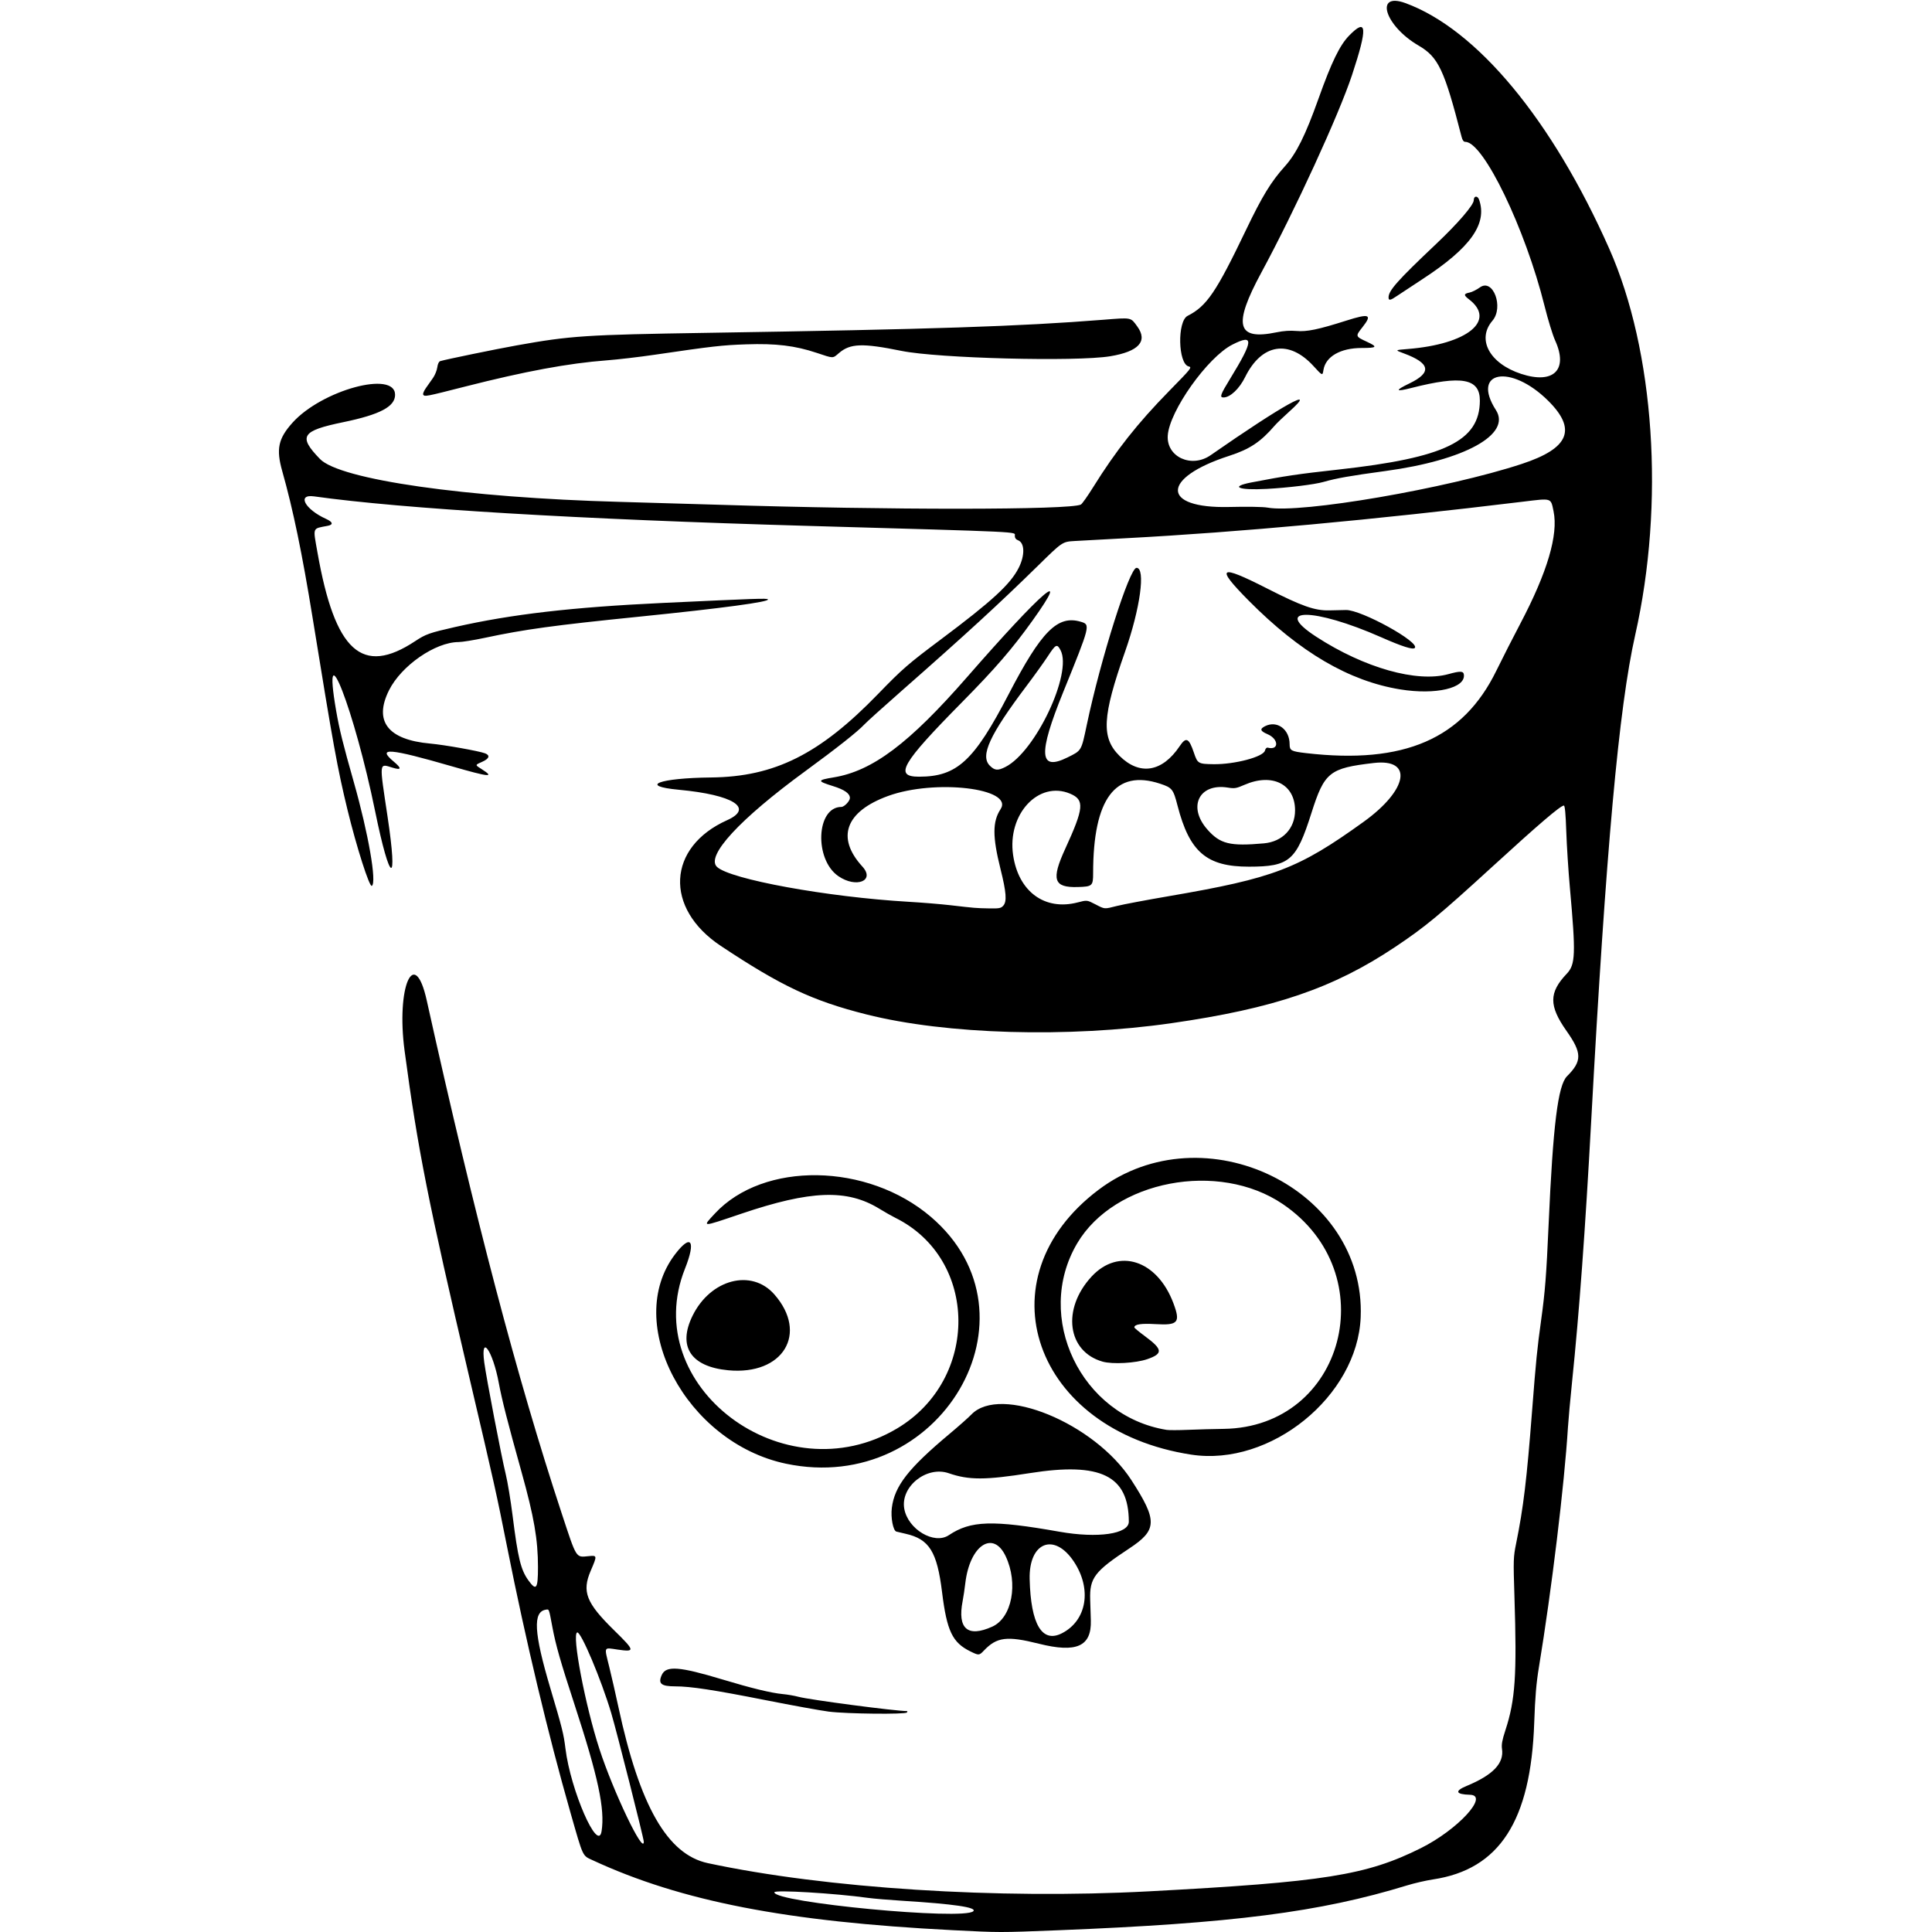
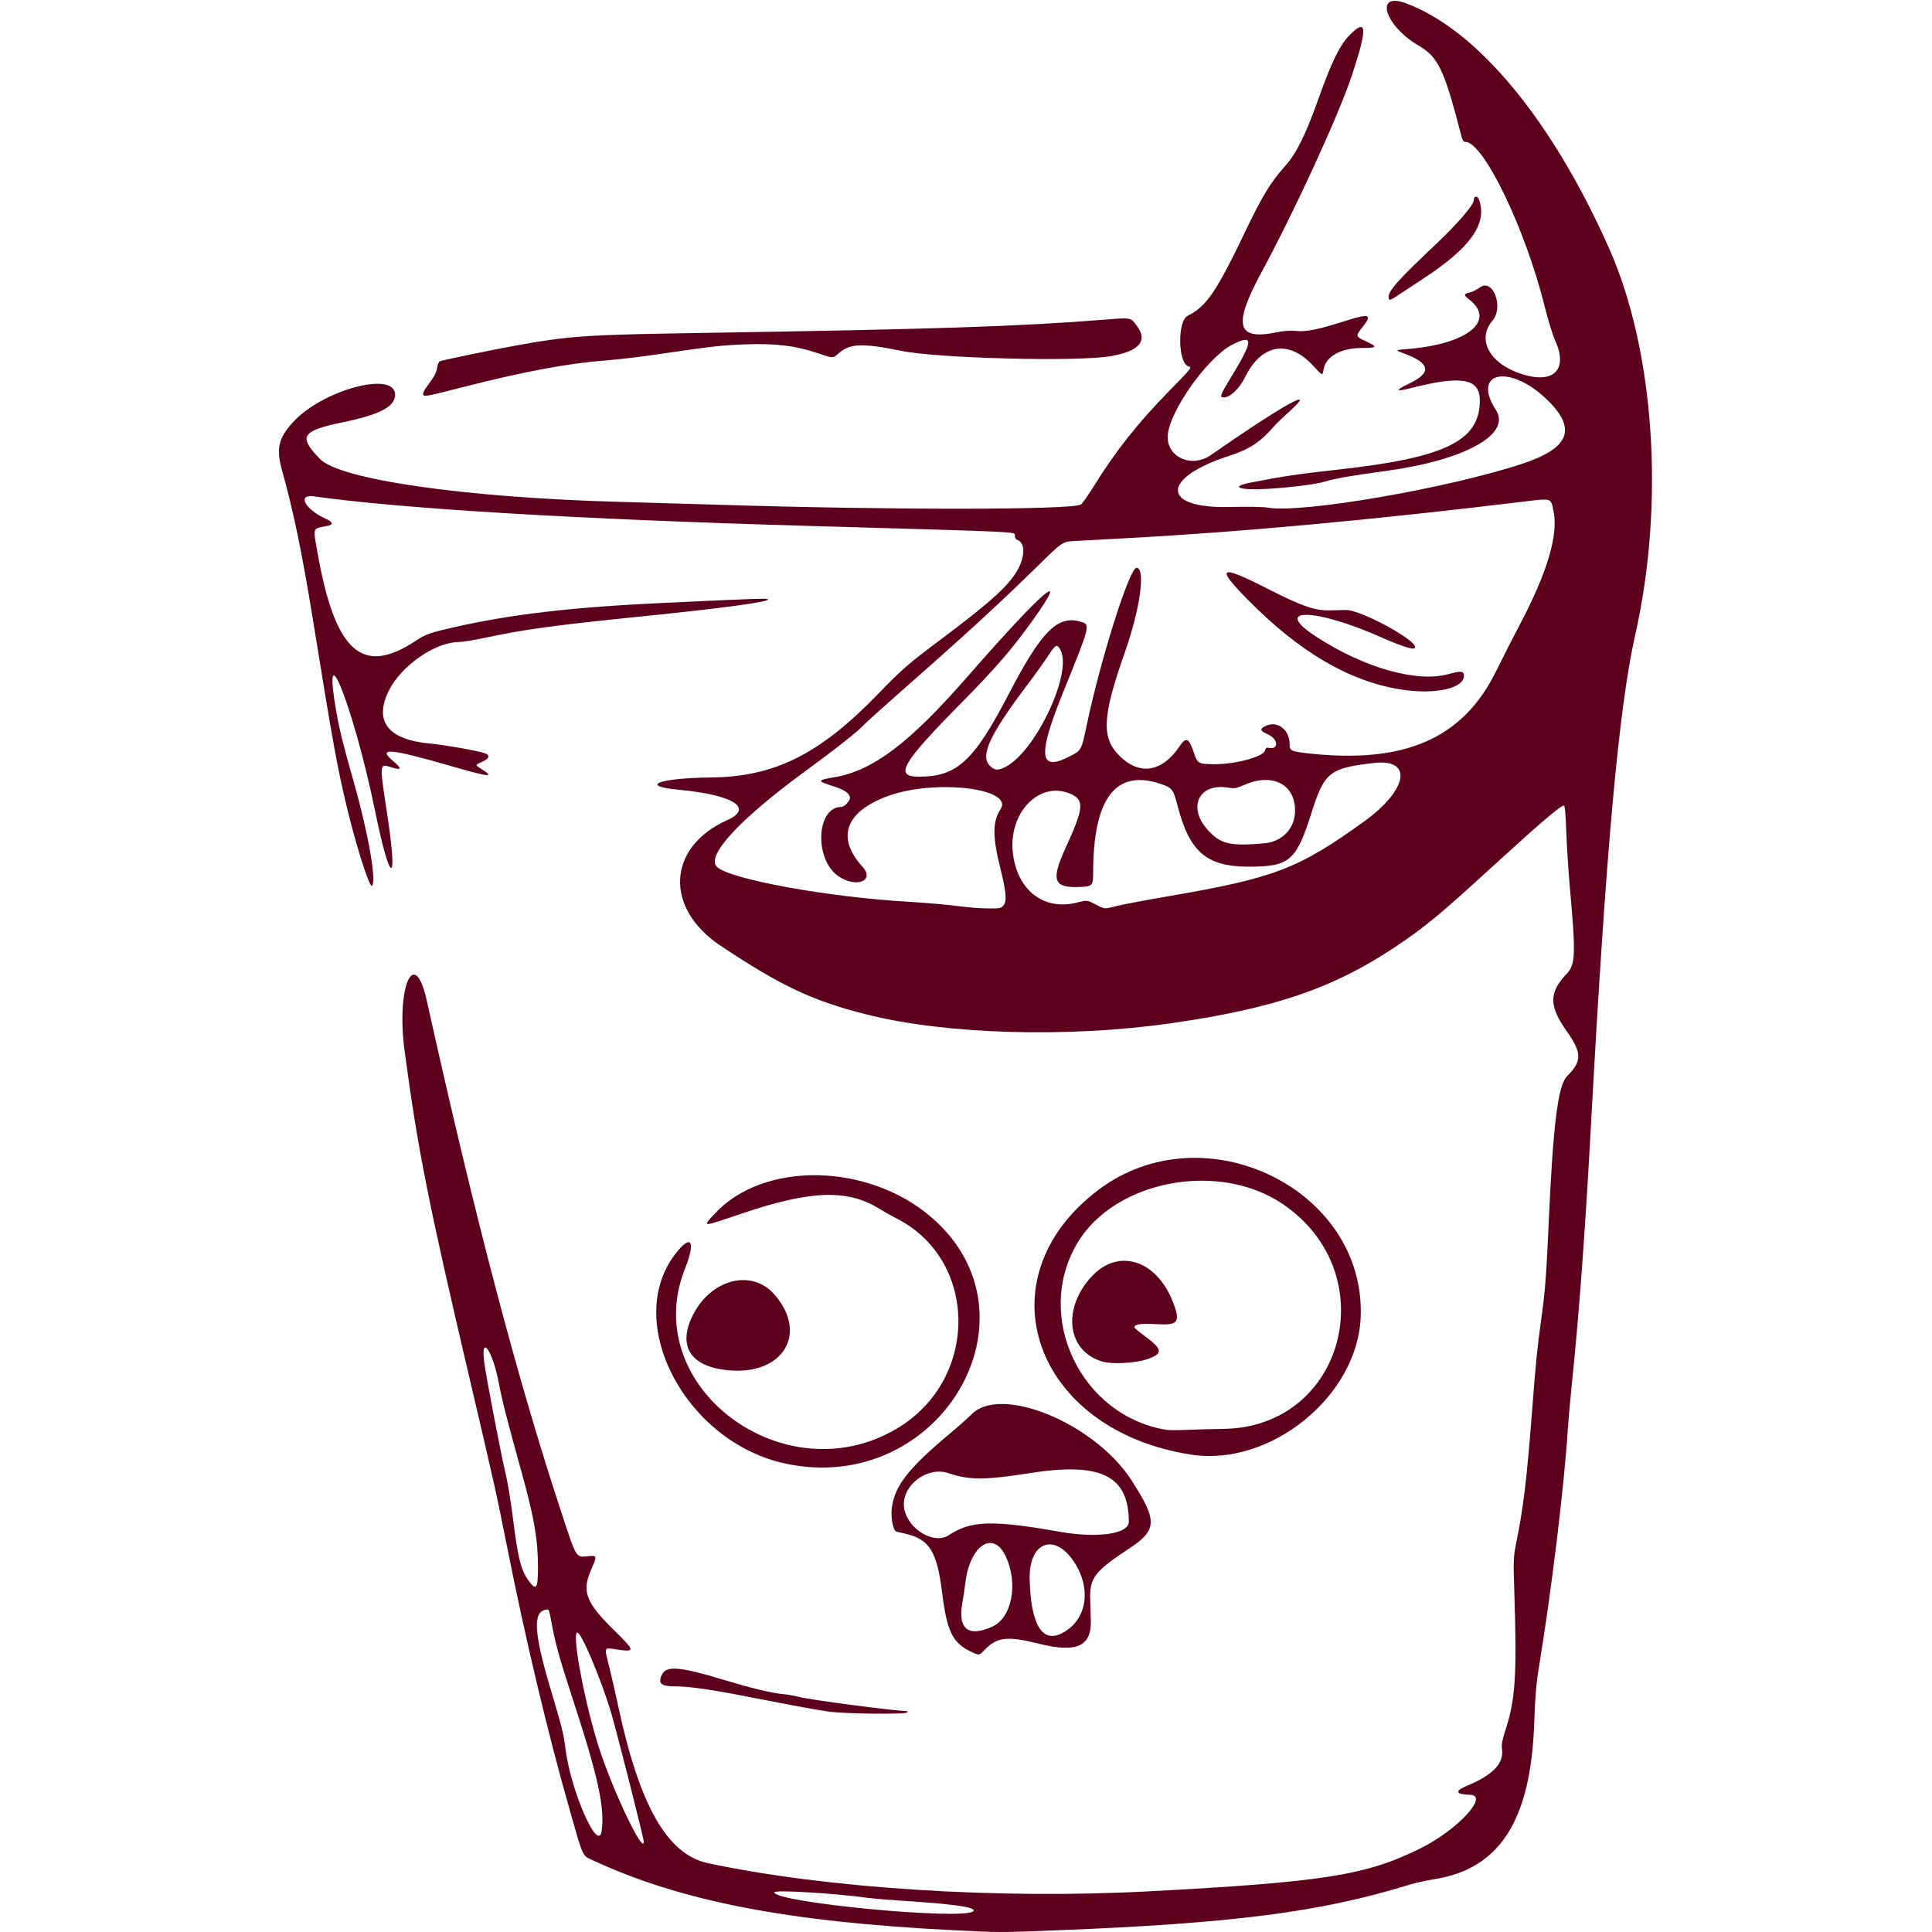
- <svg xmlns="http://www.w3.org/2000/svg" width="32px" height="32px" viewBox="0 0 226.872 318.982">
-   <path d="M111.172 318.677c-27.351-1.39-44.77-4.776-59.361-11.538-1.739-.806-1.532-.361-3.693-7.917-3.66-12.792-7.352-28.273-10.426-43.71-1.793-9.006-2.04-10.116-6.266-28.133-6.78-28.911-8.505-37.61-10.68-53.882-1.414-10.577 1.624-17.477 3.659-8.31 8.004 36.068 14.932 62.4 22.256 84.608 2.526 7.656 2.328 7.339 4.446 7.135 1.456-.14 1.458-.129.37 2.404-1.486 3.46-.761 5.303 3.87 9.843 3.47 3.402 3.504 3.603.54 3.172-2.312-.338-2.198-.577-1.358 2.84.392 1.593 1.074 4.58 1.516 6.64 3.512 16.359 8.096 24.36 14.774 25.786 19.508 4.17 47.843 5.98 72.795 4.654 28.985-1.542 35.92-2.643 44.921-7.132 6.088-3.037 11.33-8.727 8.118-8.811-2.367-.063-2.589-.617-.581-1.45 4.371-1.812 6.218-3.742 5.86-6.125-.106-.712.029-1.454.561-3.08 1.637-4.998 1.911-9.063 1.492-22.106-.194-6.037-.18-6.47.28-8.734 1.21-5.966 1.753-10.478 2.643-22.007.63-8.138.833-10.175 1.484-14.86.653-4.693.862-7.356 1.235-15.768.729-16.453 1.541-23.005 3.038-24.502 2.504-2.504 2.49-3.838-.08-7.483-2.929-4.157-2.92-6.331.04-9.446 1.442-1.518 1.504-3.214.52-14.152-.253-2.808-.524-7.019-.602-9.359-.097-2.884-.224-4.253-.395-4.253-.545 0-4.063 3.006-11.816 10.097-8.813 8.06-11.117 9.963-16.06 13.263-10.194 6.807-19.983 10.14-36.914 12.571-17.09 2.454-37.21 1.874-50.382-1.451-8.876-2.24-14.014-4.66-24.026-11.309-9.377-6.228-8.866-16.31 1.05-20.757 4.466-2.002 1.01-4.183-7.953-5.02-6.742-.629-3.315-1.94 5.309-2.031 10.478-.111 17.922-3.832 27.548-13.768 4.03-4.16 4.97-4.977 10.34-8.994 8.538-6.388 11.551-9.16 12.913-11.886 1.03-2.06.972-4.096-.126-4.513-.36-.137-.537-.385-.537-.753 0-.686 2.088-.587-34.03-1.621-38.105-1.091-66.951-2.814-81.672-4.876-2.876-.403-1.506 2.146 2.004 3.729 1.11.5 1.214.948.262 1.132-2.593.501-2.449.133-1.705 4.36 2.887 16.408 7.372 20.485 16.145 14.678 1.738-1.15 2.344-1.365 6.59-2.33 9.3-2.11 19.338-3.273 34.327-3.976 15.455-.724 17.128-.782 17.314-.595.405.404-7.438 1.463-21.17 2.856-14.215 1.443-18.982 2.096-25.588 3.505-1.783.38-3.723.692-4.31.694-3.848.01-9.453 3.894-11.485 7.955-2.56 5.116-.203 8.174 6.784 8.804 2.34.21 8.055 1.227 9.07 1.612.874.333.697.88-.448 1.387-1.238.548-1.236.516-.114 1.224 2.244 1.417 1.288 1.326-4.914-.466-10.344-2.99-12.447-3.16-9.605-.781 1.347 1.128 1.29 1.456-.176 1.01-2.276-.69-2.227-1.15-.846 8.04 1.77 11.768.412 11.185-2.053-.883-3.392-16.606-8.882-30.748-6.43-16.562.533 3.08 1.134 5.508 2.92 11.798 2.406 8.477 3.816 16.596 2.972 17.118-.395.244-2.53-6.436-4.023-12.58-1.647-6.78-2.348-10.636-5.75-31.65C3.838 91.378 2.341 84.147.54 77.769c-1.026-3.636-.66-5.355 1.702-7.982 4.84-5.384 16.933-8.673 16.933-4.605 0 1.953-2.483 3.265-8.55 4.52-6.914 1.429-7.482 2.326-3.85 6.081 3.304 3.414 24.102 6.388 49.494 7.078 4.866.132 12.115.344 16.108.47 28.349.895 58.29.88 60.028-.03.199-.104 1.111-1.394 2.028-2.866 3.754-6.032 7.334-10.562 12.548-15.882 3.696-3.77 3.806-3.908 3.212-4.057-1.754-.44-1.897-7.47-.17-8.347 3.166-1.608 4.706-3.876 9.676-14.249 2.631-5.49 4.11-7.911 6.346-10.395 1.936-2.15 3.413-5.115 5.594-11.229 2.144-6.01 3.506-8.814 5.047-10.393 2.964-3.036 3.087-1.368.482 6.513-2.152 6.511-9.447 22.4-14.97 32.606-4.715 8.714-4.079 11.228 2.5 9.867 1.172-.242 2.266-.318 3.27-.226 1.736.158 3.618-.231 8.254-1.706 3.843-1.222 4.337-1.021 2.67 1.086-1.184 1.499-1.178 1.518.705 2.39 1.866.864 1.728 1.04-.812 1.04-3.522 0-5.976 1.408-6.332 3.63-.157.984-.157.984-1.629-.629-4.062-4.45-8.572-3.73-11.306 1.808-.956 1.936-2.466 3.359-3.565 3.359-.682 0-.523-.45 1.089-3.082 3.893-6.356 3.966-7.464.372-5.64-4.091 2.076-10.41 10.975-10.668 15.022-.225 3.528 3.927 5.425 7.078 3.234 11.979-8.33 17.907-11.621 13.011-7.224-1.017.913-2.112 1.966-2.434 2.34-2.317 2.695-4.126 3.897-7.515 4.992-11.283 3.647-11.283 8.712 0 8.442 3.01-.072 5.613-.029 6.343.105 5.473 1.005 29.672-3.158 42.003-7.225 7.809-2.576 9.093-5.705 4.29-10.452-6.174-6.102-12.74-4.895-8.59 1.578 2.572 4.013-5.157 8.28-18.208 10.05-5.878.798-8.121 1.194-10.28 1.812-1.473.422-5.817.954-9.353 1.146-4.68.254-6.168-.364-2.558-1.062 5.524-1.068 7.735-1.396 14.326-2.123 17.674-1.951 23.372-4.714 23.418-11.357.026-3.689-2.958-4.25-11.3-2.123q-4.006 1.021-.33-.749c3.749-1.804 3.453-3.347-.953-4.97-1.47-.541-1.47-.541.686-.714 9.861-.79 14.678-4.711 10.088-8.212-.9-.686-.873-.911.132-1.112.386-.077 1.143-.458 1.683-.845 2.17-1.559 3.982 3.268 2.066 5.506-2.63 3.073-.476 7.058 4.743 8.77 5.355 1.759 7.822-.67 5.61-5.523-.398-.873-1.182-3.425-1.74-5.671-3.186-12.796-10.091-27.111-13.078-27.111-.286 0-.479-.26-.63-.851-2.852-11.084-3.824-13.143-7.106-15.056-5.573-3.248-7.32-8.885-2.173-7.008 11.789 4.298 24.21 19.255 33.645 40.513 7.512 16.926 9.209 42.089 4.303 63.822-2.697 11.949-4.823 35.414-7.257 80.112-.994 18.261-1.981 31.73-3.168 43.22-.296 2.87-.601 6.238-.678 7.486-.581 9.406-2.703 26.936-4.792 39.59-.437 2.651-.628 4.91-.776 9.187-.562 16.214-5.733 24.216-16.715 25.864-1.153.173-3.096.622-4.318.997-14.35 4.406-28.776 6.256-57.692 7.4-9.672.382-9.415.382-17.355-.021m3.473-3.131c.63-.63-3.204-1.191-11.754-1.723-2.184-.136-4.685-.346-5.558-.467-5.55-.77-15.541-1.368-15.541-.93 0 1.696 31.304 4.668 32.853 3.12m-54.406-11.47c0-.54-4.47-18.199-5.373-21.227-1.663-5.58-5.003-13.496-5.621-13.325-.926.255 1.312 12.014 3.659 19.224 2.316 7.119 7.335 17.606 7.335 15.327m-6.97-1.735c.575-3.647-.555-8.943-4.452-20.863-2.338-7.15-3.11-9.85-3.665-12.808-.588-3.13-.535-2.986-1.063-2.908-2.198.328-2.007 3.788.717 12.957 1.972 6.638 2.197 7.537 2.497 9.972.85 6.913 5.39 17.3 5.965 13.65m-10.5-43.597c-.002-4.564-.645-8.282-2.717-15.71-2.316-8.308-3.234-11.904-3.752-14.692-.99-5.336-3.046-8.251-2.401-3.406.344 2.589 2.856 15.666 3.541 18.438.309 1.247.82 4.34 1.139 6.874.88 7.016 1.351 8.945 2.617 10.692 1.297 1.79 1.574 1.403 1.573-2.196m76.819-109.206c.625-.693.51-2.204-.463-6.101-1.327-5.313-1.322-7.788.017-9.833 2.268-3.462-10.846-5.006-18.573-2.185-7.042 2.57-8.608 6.874-4.24 11.653 2.143 2.345-.993 3.613-3.95 1.597-4.04-2.756-3.674-11.442.483-11.442.48 0 1.408-.97 1.408-1.474 0-.746-.896-1.375-2.803-1.968-2.636-.819-2.623-.984.112-1.433 6.42-1.054 12.475-5.605 22.039-16.564 12.423-14.234 17.37-18.501 10.783-9.302-3.327 4.647-6.11 7.866-11.668 13.5-9.966 10.099-11.206 12.25-7.06 12.25 6.272 0 9.07-2.573 14.803-13.612 5.415-10.426 8.083-13.108 11.908-11.97 1.616.481 1.608.512-2.904 11.63-4.171 10.277-3.982 13.099.721 10.769 2.347-1.163 2.259-1.012 3.192-5.438 2.299-10.902 7.04-25.863 8.197-25.863 1.532 0 .615 6.714-1.891 13.839-3.776 10.736-3.959 14.196-.909 17.216 3.323 3.29 7.047 2.683 9.929-1.616 1.054-1.573 1.521-1.359 2.342 1.075.611 1.81.713 1.87 3.243 1.906 3.476.049 8.23-1.209 8.491-2.246.085-.337.274-.533.464-.484 1.872.49 1.845-1.415-.032-2.222-1.22-.525-1.326-.858-.424-1.318 1.99-1.015 4.066.506 4.066 2.98 0 1.042.247 1.175 2.722 1.462 16.176 1.876 25.903-2.338 31.408-13.606a360 360 0 0 1 3.971-7.798c4.45-8.459 6.28-14.647 5.476-18.517-.468-2.257-.225-2.18-5.038-1.595-24.687 2.998-46.887 5.042-65.537 6.032-3.556.189-7.377.397-8.49.463-2.024.119-2.024.119-6.012 4.032-6.438 6.317-12.013 11.434-22.592 20.734-2.994 2.633-5.75 5.118-6.125 5.523-1.067 1.154-4.572 3.925-9.756 7.714-10.827 7.914-16.449 14.006-14.578 15.797 2.143 2.051 18.215 4.983 31.594 5.763 2.246.131 5.36.386 6.92.567 4.115.477 4.237.487 6.373.527 1.722.032 2-.02 2.383-.442m65.544-35.715c-8.44-1.368-16.572-6.132-25.014-14.653-5.566-5.619-4.921-6.055 2.997-2.026 5.802 2.953 7.897 3.69 10.333 3.632.936-.022 2.16-.049 2.722-.06 2.528-.05 12.292 5.337 11.36 6.268-.318.32-2.112-.254-5.574-1.783-11.089-4.894-18.18-4.93-10.663-.054 7.91 5.132 16.599 7.586 21.788 6.155 1.94-.535 2.472-.523 2.555.058.322 2.25-4.641 3.414-10.504 2.463m-46.722 35.742c.99-.249 4.813-.969 8.494-1.6 17.403-2.986 21.378-4.502 32.184-12.28 7.332-5.277 8.225-10.478 1.666-9.712-7.33.856-8.137 1.505-10.29 8.275-2.504 7.881-3.614 8.835-10.293 8.843-7.003.01-9.829-2.405-11.812-10.09-.7-2.718-.888-2.953-2.877-3.608-7.385-2.435-11.054 2.468-11.056 14.773 0 2.107-.128 2.222-2.56 2.288-3.96.108-4.387-1.208-2.049-6.307 3.101-6.761 3.22-8.089.816-9.106-5.207-2.204-10.403 3.382-9.42 10.126.88 6.046 5.226 9.237 10.659 7.827 1.542-.4 1.542-.4 2.899.3 1.633.842 1.42.827 3.639.27m24.205-10.321c3.091-.276 5.151-2.455 5.151-5.45 0-4.328-3.753-6.22-8.359-4.212-1.348.588-1.625.634-2.742.454-4.745-.765-6.674 3.172-3.385 6.908 2.118 2.406 3.718 2.8 9.335 2.3m-42.653-12.624c4.956-2.529 11.062-15.461 9.091-19.256-.582-1.12-.795-1.02-2.1.979-.637.975-2.227 3.191-3.534 4.925-6.085 8.072-7.675 11.522-6.056 13.14.82.82 1.326.861 2.599.212M90.79 282.597c-1.352-.173-6.049-1.026-10.436-1.894-8.547-1.691-12.389-2.278-14.924-2.278-2.343 0-2.873-.453-2.218-1.892.712-1.562 2.885-1.396 10.06.768 4.731 1.427 8 2.22 9.88 2.396.811.076 1.985.278 2.61.449 1.788.49 16.017 2.363 17.956 2.363.058 0 .043.102-.034.227-.21.34-9.976.235-12.894-.14m23.365-9.943c-2.964-1.452-3.881-3.37-4.67-9.77-.824-6.703-2.113-8.769-6.016-9.65-.63-.142-1.319-.305-1.53-.362-.537-.147-.951-2.3-.75-3.905.452-3.62 2.72-6.53 9.528-12.227 1.497-1.253 3.12-2.691 3.604-3.195 4.789-4.978 20.334 1.399 26.43 10.842 4.328 6.704 4.278 8.215-.372 11.28-5.732 3.778-6.554 4.86-6.438 8.465.038 1.186.086 2.717.106 3.403.127 4.299-2.353 5.413-8.572 3.853-5.266-1.32-6.95-1.113-9.072 1.118-.793.835-.84.838-2.248.148m15.12-2.994c4.119-2.107 4.98-7.324 1.958-11.85-3.24-4.853-7.437-3.18-7.287 2.905.184 7.488 2.051 10.621 5.329 8.945m-11.5-1.093c3.253-1.468 4.33-7.136 2.21-11.627-2.067-4.38-5.929-1.8-6.663 4.451-.11.946-.308 2.27-.439 2.943-.891 4.583.825 6.068 4.891 4.233m-7.171-15.102c3.606-2.413 7.201-2.525 18.263-.57 6.344 1.121 11.462.377 11.453-1.666-.03-7.606-4.627-9.86-16.331-8.012-7.367 1.164-10.082 1.168-13.397.021-3.648-1.262-7.99 2.195-7.349 5.852.598 3.408 4.945 5.992 7.36 4.375m-26.885-11.8c-16.5-3.47-26.964-23.22-18.318-34.57 2.65-3.48 3.487-2.266 1.638 2.375-7.716 19.366 16.344 37.497 35.01 26.383 13.644-8.124 13.476-27.99-.293-34.794-.562-.277-1.736-.944-2.61-1.481-5.333-3.281-11.337-3.067-22.804.813-6.696 2.266-6.49 2.267-4.38-.014 8.035-8.678 25.22-8.416 35.692.544 19.03 16.283 1.517 46.095-23.935 40.744m66.927-1.495c-26.027-3.984-34.81-29.05-15.323-43.73 17.412-13.115 44.136-.124 43.279 21.04-.528 13.035-14.89 24.691-27.956 22.69m5.332-4.256c19.97-.265 26.65-25.648 9.766-37.114-10.605-7.201-27.803-3.92-33.948 6.479-7.2 12.184.63 28.52 14.767 30.802.374.06 1.956.057 3.516-.008a254 254 0 0 1 5.899-.159m-19.98-11.1c-5.85-1.655-6.77-8.694-1.836-14.037 4.457-4.827 10.856-2.74 13.528 4.413 1.185 3.17.77 3.651-2.956 3.43-2.382-.143-3.506.032-3.501.543 0 .09.802.752 1.78 1.474 2.919 2.151 2.986 2.86.356 3.768-1.913.66-5.735.872-7.372.41m-61.824 1.423c-6.195-.59-8.378-3.947-5.87-9.024 2.975-6.02 9.725-7.779 13.48-3.514 5.68 6.454 1.463 13.402-7.61 12.538M23.818 65.153c-.082-.132.116-.617.44-1.078l1.175-1.671c.323-.459.642-1.247.71-1.752.077-.573.262-.96.491-1.03.938-.285 9.158-1.976 12.62-2.596 8.893-1.594 11.304-1.753 31.421-2.072 37.332-.591 51.616-1.063 65.425-2.16 4.751-.377 4.5-.427 5.624 1.12 1.769 2.434.217 4.132-4.486 4.906-5.65.929-28.402.343-34.46-.888-6.428-1.305-8.45-1.237-10.304.35-1.079.924-.842.925-3.687-.023-3.586-1.195-6.735-1.575-11.646-1.407-3.988.136-5.539.313-15.087 1.714-2.558.376-6.131.794-7.94.93-6.274.473-13.457 1.802-23.331 4.317-6.614 1.685-6.737 1.708-6.965 1.34m159.385-16.05c0-1.134 1.463-2.776 7.903-8.872 3.576-3.384 6.164-6.396 6.164-7.175 0-.739.633-.795.882-.08 1.388 3.98-1.418 7.93-9.277 13.063a414 414 0 0 0-4.26 2.81c-1.126.769-1.412.82-1.412.253" style="fill:#000" />
+ <svg xmlns="http://www.w3.org/2000/svg" fill="#5D001E" width="32px" height="32px" viewBox="0 0 226.872 318.982">
+   <path d="M111.172 318.677c-27.351-1.39-44.77-4.776-59.361-11.538-1.739-.806-1.532-.361-3.693-7.917-3.66-12.792-7.352-28.273-10.426-43.71-1.793-9.006-2.04-10.116-6.266-28.133-6.78-28.911-8.505-37.61-10.68-53.882-1.414-10.577 1.624-17.477 3.659-8.31 8.004 36.068 14.932 62.4 22.256 84.608 2.526 7.656 2.328 7.339 4.446 7.135 1.456-.14 1.458-.129.37 2.404-1.486 3.46-.761 5.303 3.87 9.843 3.47 3.402 3.504 3.603.54 3.172-2.312-.338-2.198-.577-1.358 2.84.392 1.593 1.074 4.58 1.516 6.64 3.512 16.359 8.096 24.36 14.774 25.786 19.508 4.17 47.843 5.98 72.795 4.654 28.985-1.542 35.92-2.643 44.921-7.132 6.088-3.037 11.33-8.727 8.118-8.811-2.367-.063-2.589-.617-.581-1.45 4.371-1.812 6.218-3.742 5.86-6.125-.106-.712.029-1.454.561-3.08 1.637-4.998 1.911-9.063 1.492-22.106-.194-6.037-.18-6.47.28-8.734 1.21-5.966 1.753-10.478 2.643-22.007.63-8.138.833-10.175 1.484-14.86.653-4.693.862-7.356 1.235-15.768.729-16.453 1.541-23.005 3.038-24.502 2.504-2.504 2.49-3.838-.08-7.483-2.929-4.157-2.92-6.331.04-9.446 1.442-1.518 1.504-3.214.52-14.152-.253-2.808-.524-7.019-.602-9.359-.097-2.884-.224-4.253-.395-4.253-.545 0-4.063 3.006-11.816 10.097-8.813 8.06-11.117 9.963-16.06 13.263-10.194 6.807-19.983 10.14-36.914 12.571-17.09 2.454-37.21 1.874-50.382-1.451-8.876-2.24-14.014-4.66-24.026-11.309-9.377-6.228-8.866-16.31 1.05-20.757 4.466-2.002 1.01-4.183-7.953-5.02-6.742-.629-3.315-1.94 5.309-2.031 10.478-.111 17.922-3.832 27.548-13.768 4.03-4.16 4.97-4.977 10.34-8.994 8.538-6.388 11.551-9.16 12.913-11.886 1.03-2.06.972-4.096-.126-4.513-.36-.137-.537-.385-.537-.753 0-.686 2.088-.587-34.03-1.621-38.105-1.091-66.951-2.814-81.672-4.876-2.876-.403-1.506 2.146 2.004 3.729 1.11.5 1.214.948.262 1.132-2.593.501-2.449.133-1.705 4.36 2.887 16.408 7.372 20.485 16.145 14.678 1.738-1.15 2.344-1.365 6.59-2.33 9.3-2.11 19.338-3.273 34.327-3.976 15.455-.724 17.128-.782 17.314-.595.405.404-7.438 1.463-21.17 2.856-14.215 1.443-18.982 2.096-25.588 3.505-1.783.38-3.723.692-4.31.694-3.848.01-9.453 3.894-11.485 7.955-2.56 5.116-.203 8.174 6.784 8.804 2.34.21 8.055 1.227 9.07 1.612.874.333.697.88-.448 1.387-1.238.548-1.236.516-.114 1.224 2.244 1.417 1.288 1.326-4.914-.466-10.344-2.99-12.447-3.16-9.605-.781 1.347 1.128 1.29 1.456-.176 1.01-2.276-.69-2.227-1.15-.846 8.04 1.77 11.768.412 11.185-2.053-.883-3.392-16.606-8.882-30.748-6.43-16.562.533 3.08 1.134 5.508 2.92 11.798 2.406 8.477 3.816 16.596 2.972 17.118-.395.244-2.53-6.436-4.023-12.58-1.647-6.78-2.348-10.636-5.75-31.65C3.838 91.378 2.341 84.147.54 77.769c-1.026-3.636-.66-5.355 1.702-7.982 4.84-5.384 16.933-8.673 16.933-4.605 0 1.953-2.483 3.265-8.55 4.52-6.914 1.429-7.482 2.326-3.85 6.081 3.304 3.414 24.102 6.388 49.494 7.078 4.866.132 12.115.344 16.108.47 28.349.895 58.29.88 60.028-.03.199-.104 1.111-1.394 2.028-2.866 3.754-6.032 7.334-10.562 12.548-15.882 3.696-3.77 3.806-3.908 3.212-4.057-1.754-.44-1.897-7.47-.17-8.347 3.166-1.608 4.706-3.876 9.676-14.249 2.631-5.49 4.11-7.911 6.346-10.395 1.936-2.15 3.413-5.115 5.594-11.229 2.144-6.01 3.506-8.814 5.047-10.393 2.964-3.036 3.087-1.368.482 6.513-2.152 6.511-9.447 22.4-14.97 32.606-4.715 8.714-4.079 11.228 2.5 9.867 1.172-.242 2.266-.318 3.27-.226 1.736.158 3.618-.231 8.254-1.706 3.843-1.222 4.337-1.021 2.67 1.086-1.184 1.499-1.178 1.518.705 2.39 1.866.864 1.728 1.04-.812 1.04-3.522 0-5.976 1.408-6.332 3.63-.157.984-.157.984-1.629-.629-4.062-4.45-8.572-3.73-11.306 1.808-.956 1.936-2.466 3.359-3.565 3.359-.682 0-.523-.45 1.089-3.082 3.893-6.356 3.966-7.464.372-5.64-4.091 2.076-10.41 10.975-10.668 15.022-.225 3.528 3.927 5.425 7.078 3.234 11.979-8.33 17.907-11.621 13.011-7.224-1.017.913-2.112 1.966-2.434 2.34-2.317 2.695-4.126 3.897-7.515 4.992-11.283 3.647-11.283 8.712 0 8.442 3.01-.072 5.613-.029 6.343.105 5.473 1.005 29.672-3.158 42.003-7.225 7.809-2.576 9.093-5.705 4.29-10.452-6.174-6.102-12.74-4.895-8.59 1.578 2.572 4.013-5.157 8.28-18.208 10.05-5.878.798-8.121 1.194-10.28 1.812-1.473.422-5.817.954-9.353 1.146-4.68.254-6.168-.364-2.558-1.062 5.524-1.068 7.735-1.396 14.326-2.123 17.674-1.951 23.372-4.714 23.418-11.357.026-3.689-2.958-4.25-11.3-2.123q-4.006 1.021-.33-.749c3.749-1.804 3.453-3.347-.953-4.97-1.47-.541-1.47-.541.686-.714 9.861-.79 14.678-4.711 10.088-8.212-.9-.686-.873-.911.132-1.112.386-.077 1.143-.458 1.683-.845 2.17-1.559 3.982 3.268 2.066 5.506-2.63 3.073-.476 7.058 4.743 8.77 5.355 1.759 7.822-.67 5.61-5.523-.398-.873-1.182-3.425-1.74-5.671-3.186-12.796-10.091-27.111-13.078-27.111-.286 0-.479-.26-.63-.851-2.852-11.084-3.824-13.143-7.106-15.056-5.573-3.248-7.32-8.885-2.173-7.008 11.789 4.298 24.21 19.255 33.645 40.513 7.512 16.926 9.209 42.089 4.303 63.822-2.697 11.949-4.823 35.414-7.257 80.112-.994 18.261-1.981 31.73-3.168 43.22-.296 2.87-.601 6.238-.678 7.486-.581 9.406-2.703 26.936-4.792 39.59-.437 2.651-.628 4.91-.776 9.187-.562 16.214-5.733 24.216-16.715 25.864-1.153.173-3.096.622-4.318.997-14.35 4.406-28.776 6.256-57.692 7.4-9.672.382-9.415.382-17.355-.021m3.473-3.131c.63-.63-3.204-1.191-11.754-1.723-2.184-.136-4.685-.346-5.558-.467-5.55-.77-15.541-1.368-15.541-.93 0 1.696 31.304 4.668 32.853 3.12m-54.406-11.47c0-.54-4.47-18.199-5.373-21.227-1.663-5.58-5.003-13.496-5.621-13.325-.926.255 1.312 12.014 3.659 19.224 2.316 7.119 7.335 17.606 7.335 15.327m-6.97-1.735c.575-3.647-.555-8.943-4.452-20.863-2.338-7.15-3.11-9.85-3.665-12.808-.588-3.13-.535-2.986-1.063-2.908-2.198.328-2.007 3.788.717 12.957 1.972 6.638 2.197 7.537 2.497 9.972.85 6.913 5.39 17.3 5.965 13.65m-10.5-43.597c-.002-4.564-.645-8.282-2.717-15.71-2.316-8.308-3.234-11.904-3.752-14.692-.99-5.336-3.046-8.251-2.401-3.406.344 2.589 2.856 15.666 3.541 18.438.309 1.247.82 4.34 1.139 6.874.88 7.016 1.351 8.945 2.617 10.692 1.297 1.79 1.574 1.403 1.573-2.196m76.819-109.206c.625-.693.51-2.204-.463-6.101-1.327-5.313-1.322-7.788.017-9.833 2.268-3.462-10.846-5.006-18.573-2.185-7.042 2.57-8.608 6.874-4.24 11.653 2.143 2.345-.993 3.613-3.95 1.597-4.04-2.756-3.674-11.442.483-11.442.48 0 1.408-.97 1.408-1.474 0-.746-.896-1.375-2.803-1.968-2.636-.819-2.623-.984.112-1.433 6.42-1.054 12.475-5.605 22.039-16.564 12.423-14.234 17.37-18.501 10.783-9.302-3.327 4.647-6.11 7.866-11.668 13.5-9.966 10.099-11.206 12.25-7.06 12.25 6.272 0 9.07-2.573 14.803-13.612 5.415-10.426 8.083-13.108 11.908-11.97 1.616.481 1.608.512-2.904 11.63-4.171 10.277-3.982 13.099.721 10.769 2.347-1.163 2.259-1.012 3.192-5.438 2.299-10.902 7.04-25.863 8.197-25.863 1.532 0 .615 6.714-1.891 13.839-3.776 10.736-3.959 14.196-.909 17.216 3.323 3.29 7.047 2.683 9.929-1.616 1.054-1.573 1.521-1.359 2.342 1.075.611 1.81.713 1.87 3.243 1.906 3.476.049 8.23-1.209 8.491-2.246.085-.337.274-.533.464-.484 1.872.49 1.845-1.415-.032-2.222-1.22-.525-1.326-.858-.424-1.318 1.99-1.015 4.066.506 4.066 2.98 0 1.042.247 1.175 2.722 1.462 16.176 1.876 25.903-2.338 31.408-13.606a360 360 0 0 1 3.971-7.798c4.45-8.459 6.28-14.647 5.476-18.517-.468-2.257-.225-2.18-5.038-1.595-24.687 2.998-46.887 5.042-65.537 6.032-3.556.189-7.377.397-8.49.463-2.024.119-2.024.119-6.012 4.032-6.438 6.317-12.013 11.434-22.592 20.734-2.994 2.633-5.75 5.118-6.125 5.523-1.067 1.154-4.572 3.925-9.756 7.714-10.827 7.914-16.449 14.006-14.578 15.797 2.143 2.051 18.215 4.983 31.594 5.763 2.246.131 5.36.386 6.92.567 4.115.477 4.237.487 6.373.527 1.722.032 2-.02 2.383-.442m65.544-35.715c-8.44-1.368-16.572-6.132-25.014-14.653-5.566-5.619-4.921-6.055 2.997-2.026 5.802 2.953 7.897 3.69 10.333 3.632.936-.022 2.16-.049 2.722-.06 2.528-.05 12.292 5.337 11.36 6.268-.318.32-2.112-.254-5.574-1.783-11.089-4.894-18.18-4.93-10.663-.054 7.91 5.132 16.599 7.586 21.788 6.155 1.94-.535 2.472-.523 2.555.058.322 2.25-4.641 3.414-10.504 2.463m-46.722 35.742c.99-.249 4.813-.969 8.494-1.6 17.403-2.986 21.378-4.502 32.184-12.28 7.332-5.277 8.225-10.478 1.666-9.712-7.33.856-8.137 1.505-10.29 8.275-2.504 7.881-3.614 8.835-10.293 8.843-7.003.01-9.829-2.405-11.812-10.09-.7-2.718-.888-2.953-2.877-3.608-7.385-2.435-11.054 2.468-11.056 14.773 0 2.107-.128 2.222-2.56 2.288-3.96.108-4.387-1.208-2.049-6.307 3.101-6.761 3.22-8.089.816-9.106-5.207-2.204-10.403 3.382-9.42 10.126.88 6.046 5.226 9.237 10.659 7.827 1.542-.4 1.542-.4 2.899.3 1.633.842 1.42.827 3.639.27m24.205-10.321c3.091-.276 5.151-2.455 5.151-5.45 0-4.328-3.753-6.22-8.359-4.212-1.348.588-1.625.634-2.742.454-4.745-.765-6.674 3.172-3.385 6.908 2.118 2.406 3.718 2.8 9.335 2.3m-42.653-12.624c4.956-2.529 11.062-15.461 9.091-19.256-.582-1.12-.795-1.02-2.1.979-.637.975-2.227 3.191-3.534 4.925-6.085 8.072-7.675 11.522-6.056 13.14.82.82 1.326.861 2.599.212M90.79 282.597c-1.352-.173-6.049-1.026-10.436-1.894-8.547-1.691-12.389-2.278-14.924-2.278-2.343 0-2.873-.453-2.218-1.892.712-1.562 2.885-1.396 10.06.768 4.731 1.427 8 2.22 9.88 2.396.811.076 1.985.278 2.61.449 1.788.49 16.017 2.363 17.956 2.363.058 0 .043.102-.034.227-.21.34-9.976.235-12.894-.14m23.365-9.943c-2.964-1.452-3.881-3.37-4.67-9.77-.824-6.703-2.113-8.769-6.016-9.65-.63-.142-1.319-.305-1.53-.362-.537-.147-.951-2.3-.75-3.905.452-3.62 2.72-6.53 9.528-12.227 1.497-1.253 3.12-2.691 3.604-3.195 4.789-4.978 20.334 1.399 26.43 10.842 4.328 6.704 4.278 8.215-.372 11.28-5.732 3.778-6.554 4.86-6.438 8.465.038 1.186.086 2.717.106 3.403.127 4.299-2.353 5.413-8.572 3.853-5.266-1.32-6.95-1.113-9.072 1.118-.793.835-.84.838-2.248.148m15.12-2.994c4.119-2.107 4.98-7.324 1.958-11.85-3.24-4.853-7.437-3.18-7.287 2.905.184 7.488 2.051 10.621 5.329 8.945m-11.5-1.093c3.253-1.468 4.33-7.136 2.21-11.627-2.067-4.38-5.929-1.8-6.663 4.451-.11.946-.308 2.27-.439 2.943-.891 4.583.825 6.068 4.891 4.233m-7.171-15.102c3.606-2.413 7.201-2.525 18.263-.57 6.344 1.121 11.462.377 11.453-1.666-.03-7.606-4.627-9.86-16.331-8.012-7.367 1.164-10.082 1.168-13.397.021-3.648-1.262-7.99 2.195-7.349 5.852.598 3.408 4.945 5.992 7.36 4.375m-26.885-11.8c-16.5-3.47-26.964-23.22-18.318-34.57 2.65-3.48 3.487-2.266 1.638 2.375-7.716 19.366 16.344 37.497 35.01 26.383 13.644-8.124 13.476-27.99-.293-34.794-.562-.277-1.736-.944-2.61-1.481-5.333-3.281-11.337-3.067-22.804.813-6.696 2.266-6.49 2.267-4.38-.014 8.035-8.678 25.22-8.416 35.692.544 19.03 16.283 1.517 46.095-23.935 40.744m66.927-1.495c-26.027-3.984-34.81-29.05-15.323-43.73 17.412-13.115 44.136-.124 43.279 21.04-.528 13.035-14.89 24.691-27.956 22.69m5.332-4.256c19.97-.265 26.65-25.648 9.766-37.114-10.605-7.201-27.803-3.92-33.948 6.479-7.2 12.184.63 28.52 14.767 30.802.374.06 1.956.057 3.516-.008a254 254 0 0 1 5.899-.159m-19.98-11.1c-5.85-1.655-6.77-8.694-1.836-14.037 4.457-4.827 10.856-2.74 13.528 4.413 1.185 3.17.77 3.651-2.956 3.43-2.382-.143-3.506.032-3.501.543 0 .09.802.752 1.78 1.474 2.919 2.151 2.986 2.86.356 3.768-1.913.66-5.735.872-7.372.41m-61.824 1.423c-6.195-.59-8.378-3.947-5.87-9.024 2.975-6.02 9.725-7.779 13.48-3.514 5.68 6.454 1.463 13.402-7.61 12.538M23.818 65.153c-.082-.132.116-.617.44-1.078l1.175-1.671c.323-.459.642-1.247.71-1.752.077-.573.262-.96.491-1.03.938-.285 9.158-1.976 12.62-2.596 8.893-1.594 11.304-1.753 31.421-2.072 37.332-.591 51.616-1.063 65.425-2.16 4.751-.377 4.5-.427 5.624 1.12 1.769 2.434.217 4.132-4.486 4.906-5.65.929-28.402.343-34.46-.888-6.428-1.305-8.45-1.237-10.304.35-1.079.924-.842.925-3.687-.023-3.586-1.195-6.735-1.575-11.646-1.407-3.988.136-5.539.313-15.087 1.714-2.558.376-6.131.794-7.94.93-6.274.473-13.457 1.802-23.331 4.317-6.614 1.685-6.737 1.708-6.965 1.34m159.385-16.05c0-1.134 1.463-2.776 7.903-8.872 3.576-3.384 6.164-6.396 6.164-7.175 0-.739.633-.795.882-.08 1.388 3.98-1.418 7.93-9.277 13.063a414 414 0 0 0-4.26 2.81c-1.126.769-1.412.82-1.412.253" style="fill:#5D001E" />
</svg>
